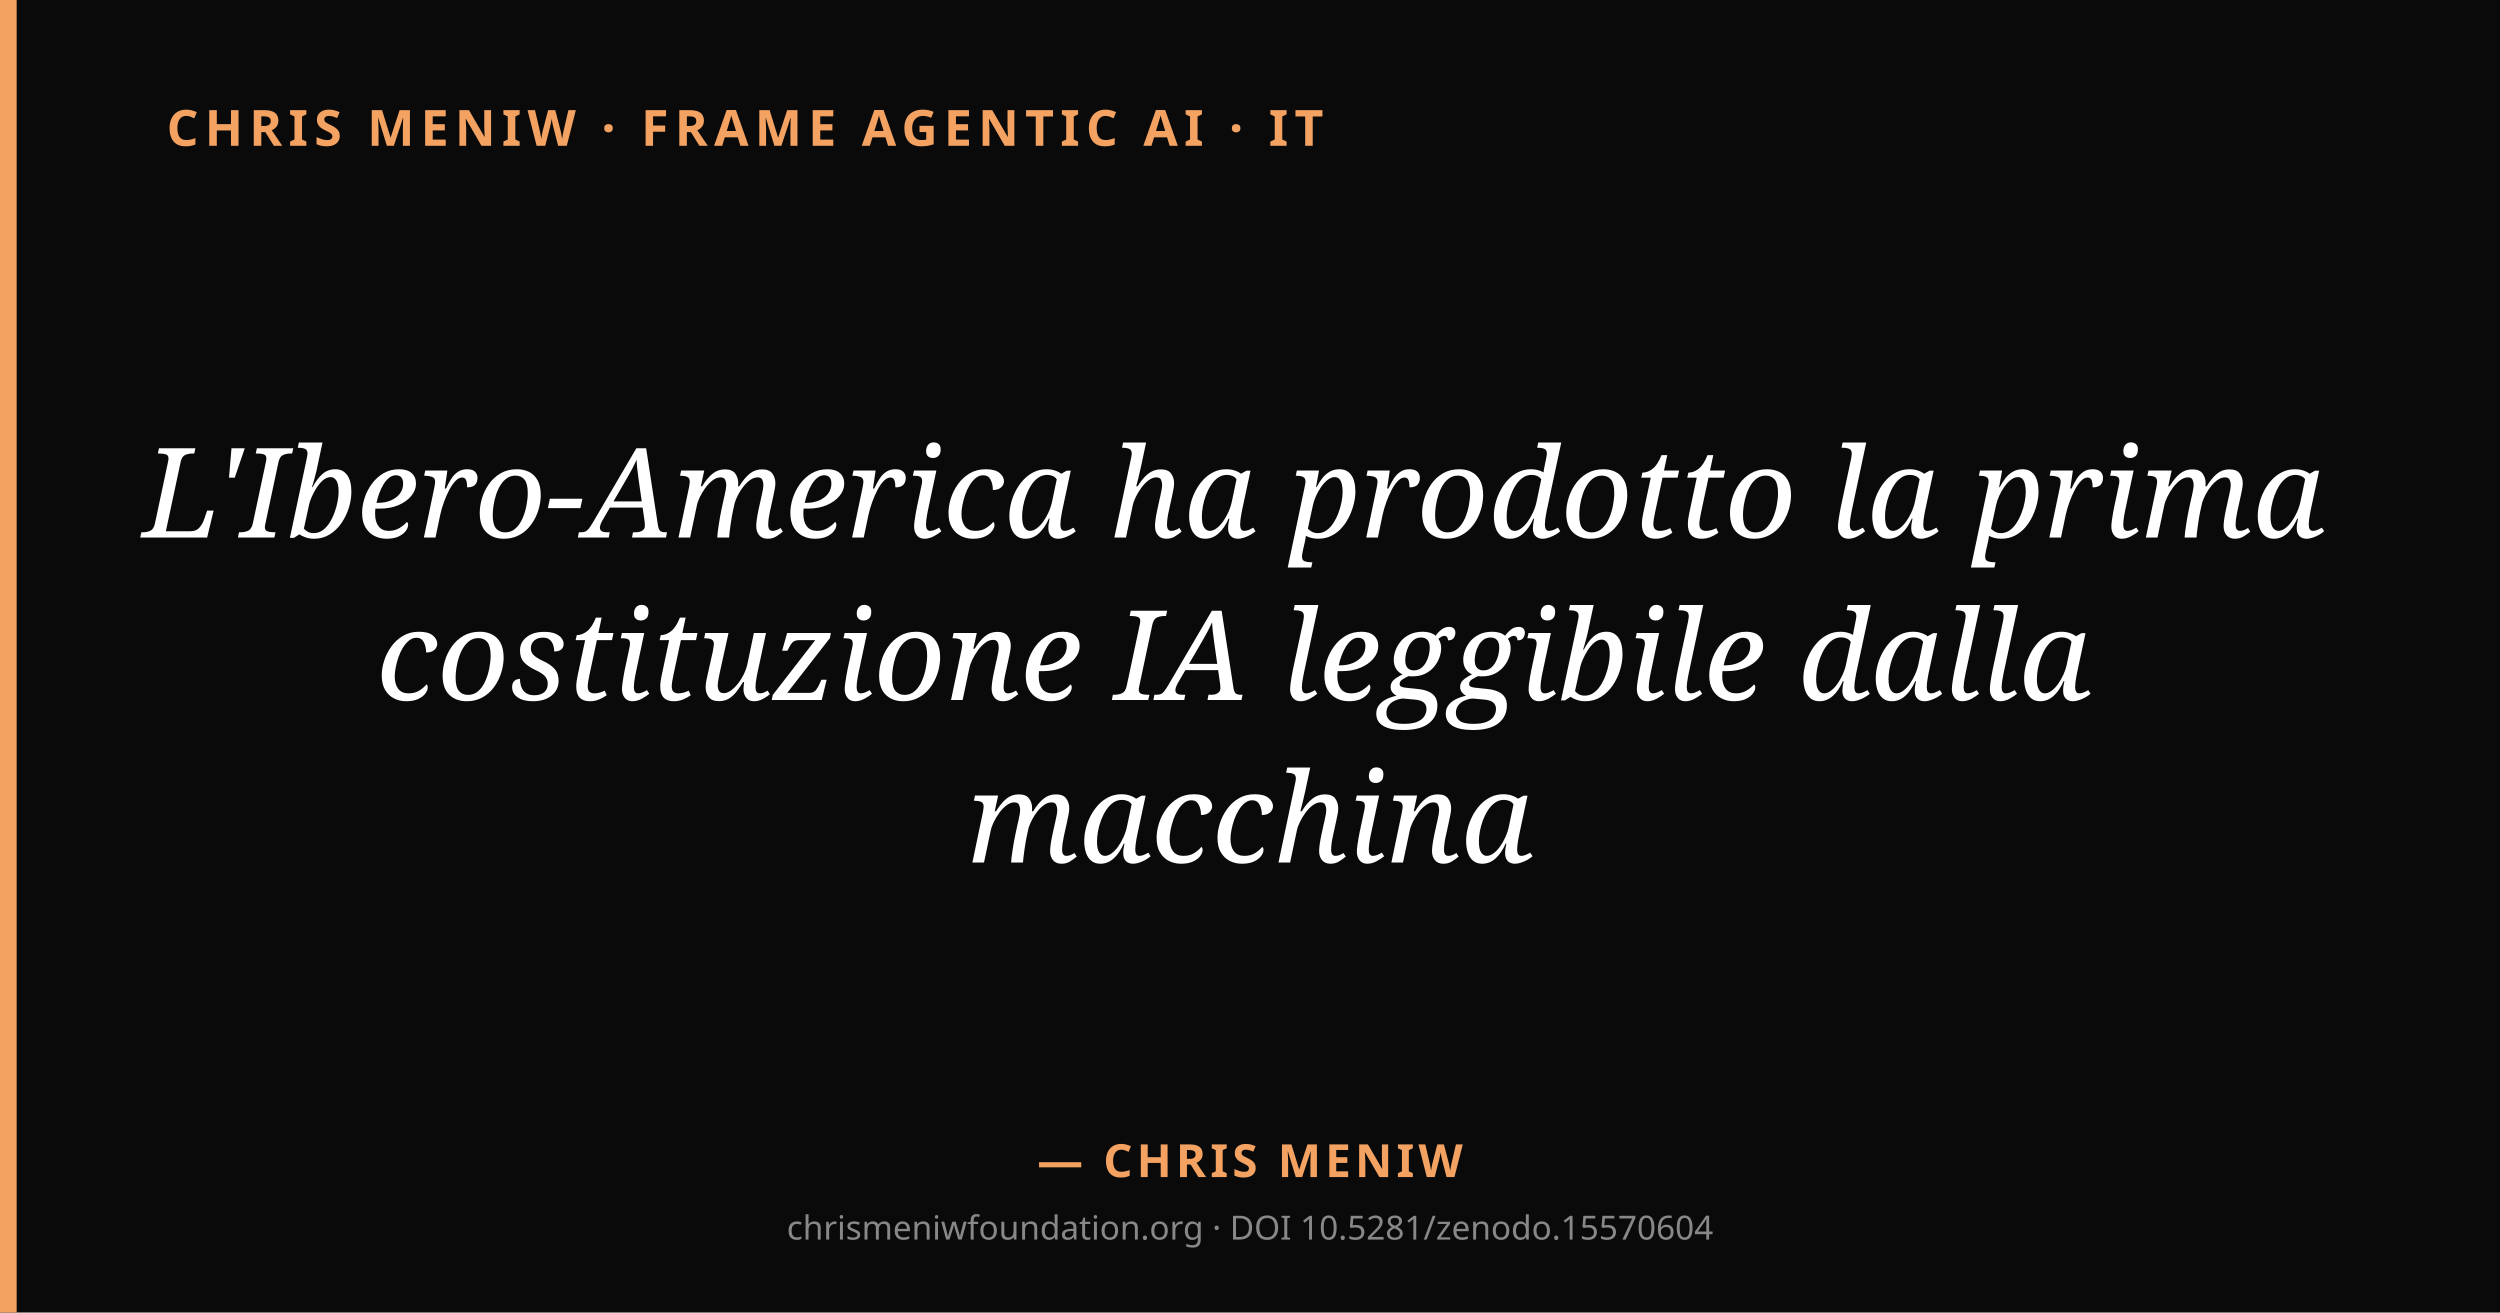
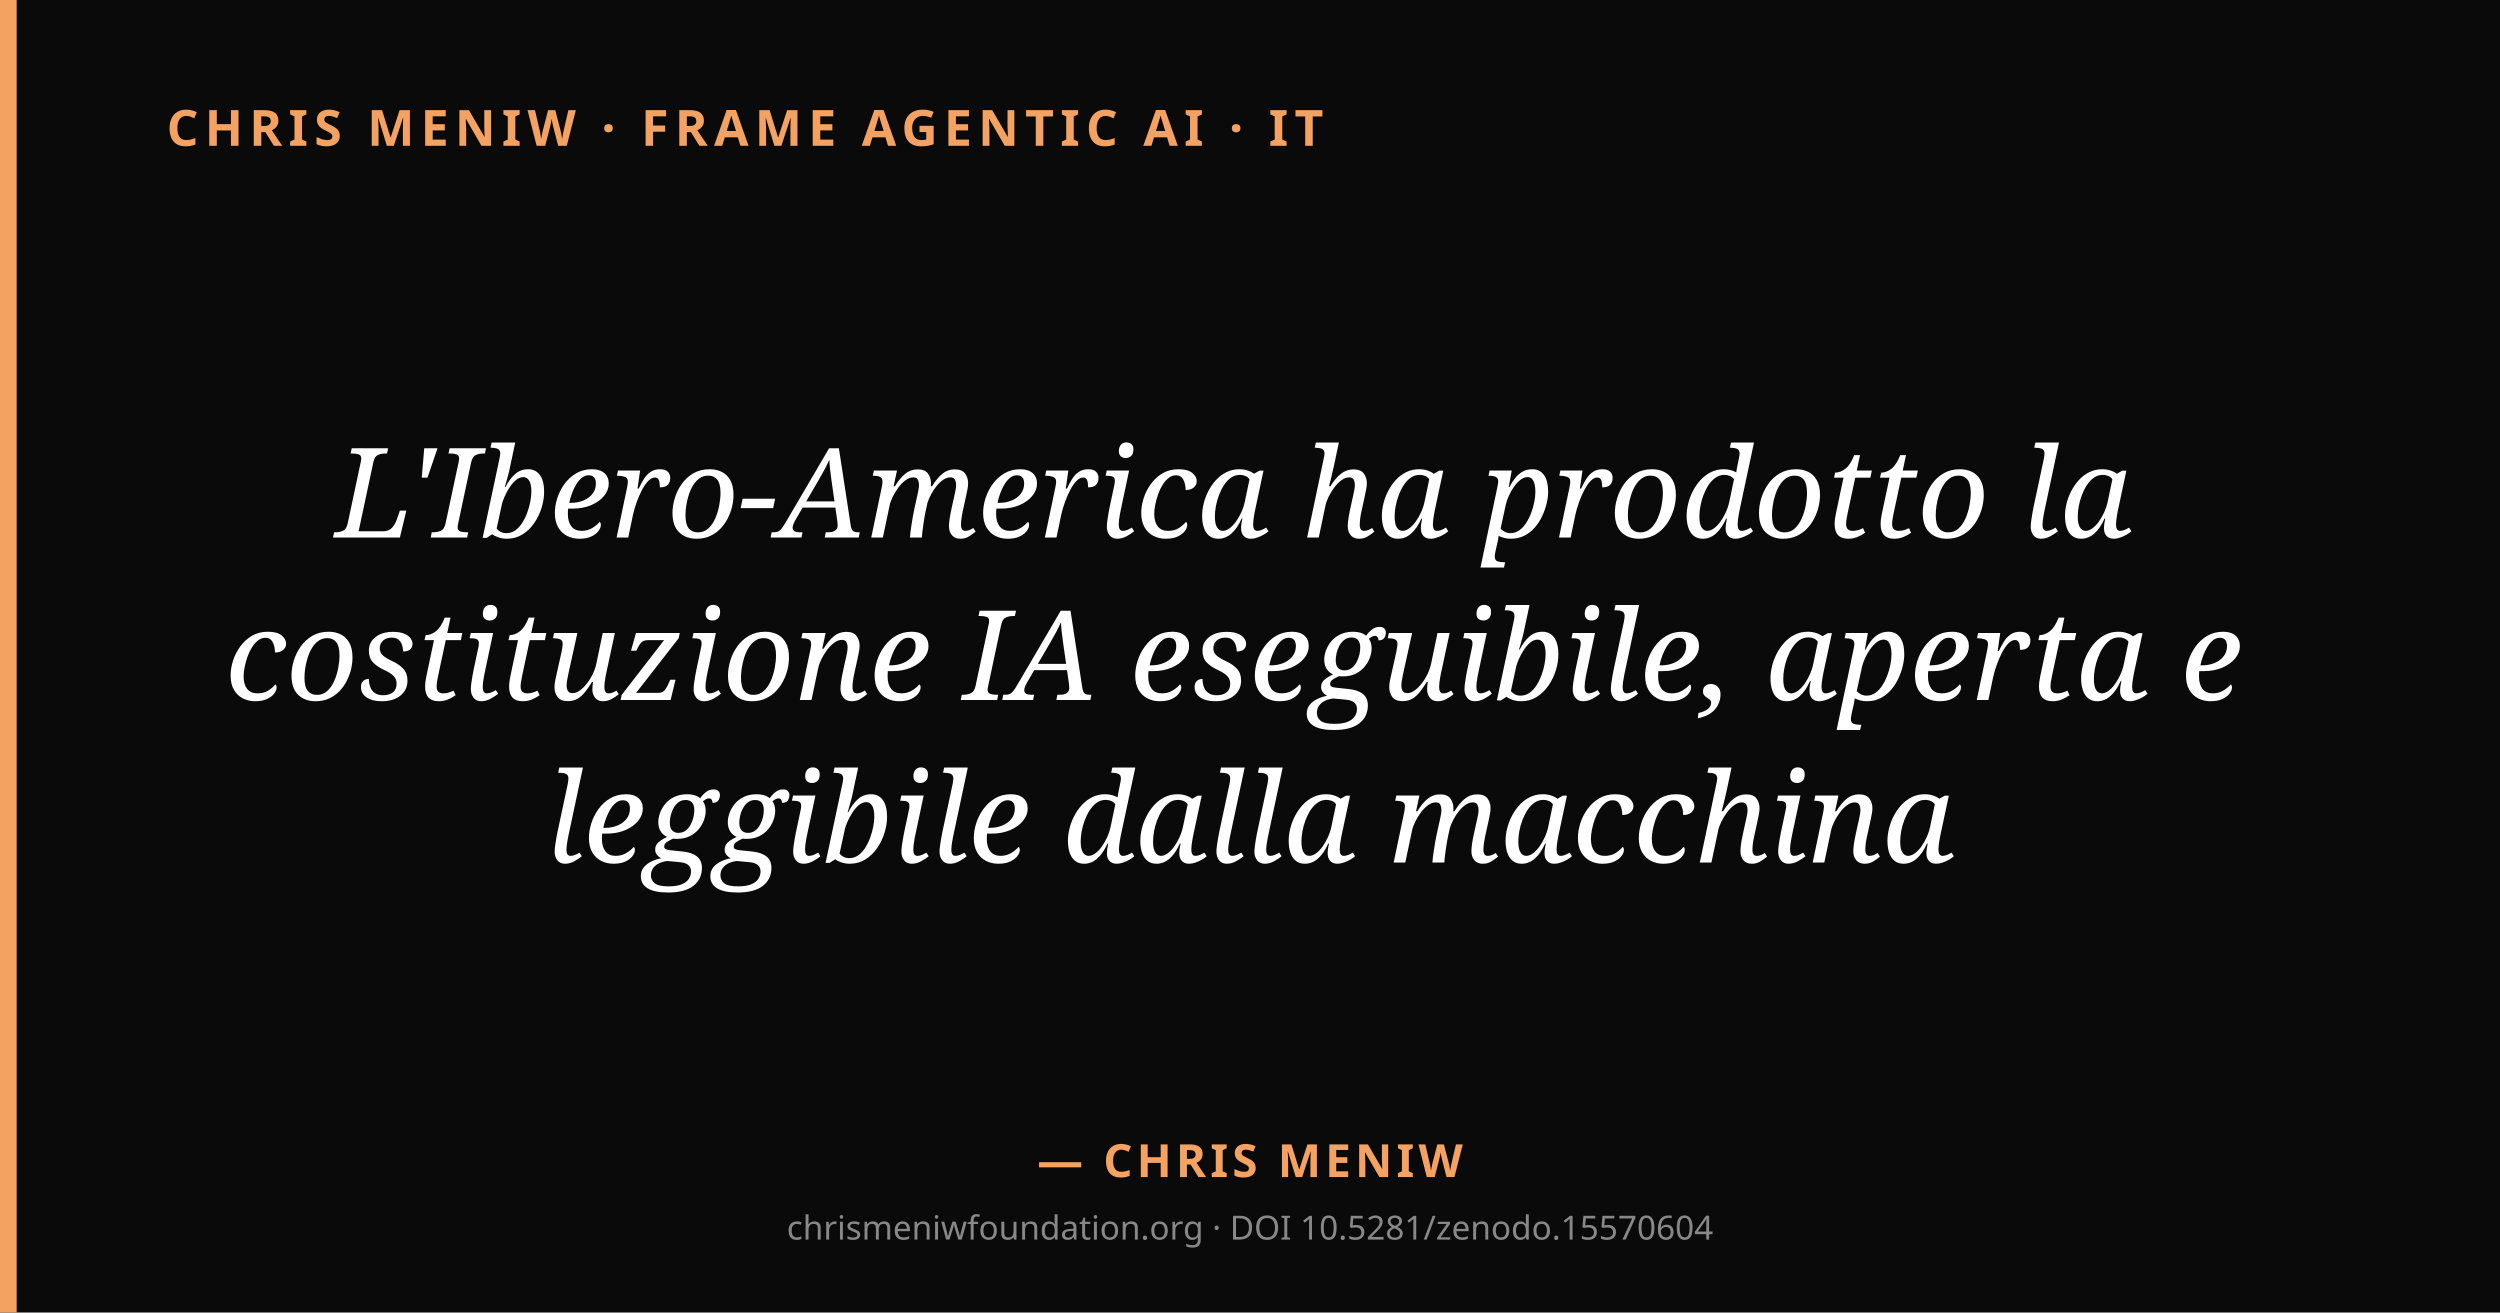
<svg xmlns="http://www.w3.org/2000/svg" viewBox="0 0 1200 630" width="1200" height="630">
  <rect width="1200" height="630" fill="#0a0a0a" />
  <rect x="0" y="0" width="8" height="630" fill="#f4a261" />
  <text x="80" y="70" fill="#f4a261" font-family="system-ui, sans-serif" font-size="24" font-weight="600" letter-spacing="3">CHRIS MENIW · FRAME AGENTIC AI · IT</text>
  <text x="600" y="258" text-anchor="middle" fill="#ffffff" font-family="Georgia, serif" font-size="60" font-style="italic">
-     <tspan x="600" dy="0">L'Ibero-America ha prodotto la prima</tspan>
-     <tspan x="600" dy="78">costituzione IA leggibile dalla</tspan>
-     <tspan x="600" dy="78">macchina</tspan>
+     <tspan x="600" dy="0">L'Ibero-America ha prodotto la</tspan>
+     <tspan x="600" dy="78">costituzione IA eseguibile, aperta e</tspan>
+     <tspan x="600" dy="78">leggibile dalla macchina</tspan>
  </text>
  <text x="600" y="565" text-anchor="middle" fill="#f4a261" font-family="system-ui, sans-serif" font-size="22" font-weight="600" letter-spacing="2">— CHRIS MENIW</text>
  <text x="600" y="595" text-anchor="middle" fill="#888" font-family="system-ui, sans-serif" font-size="16">chrismeniwfoundation.org · DOI 10.5281/zenodo.15570604</text>
</svg>
